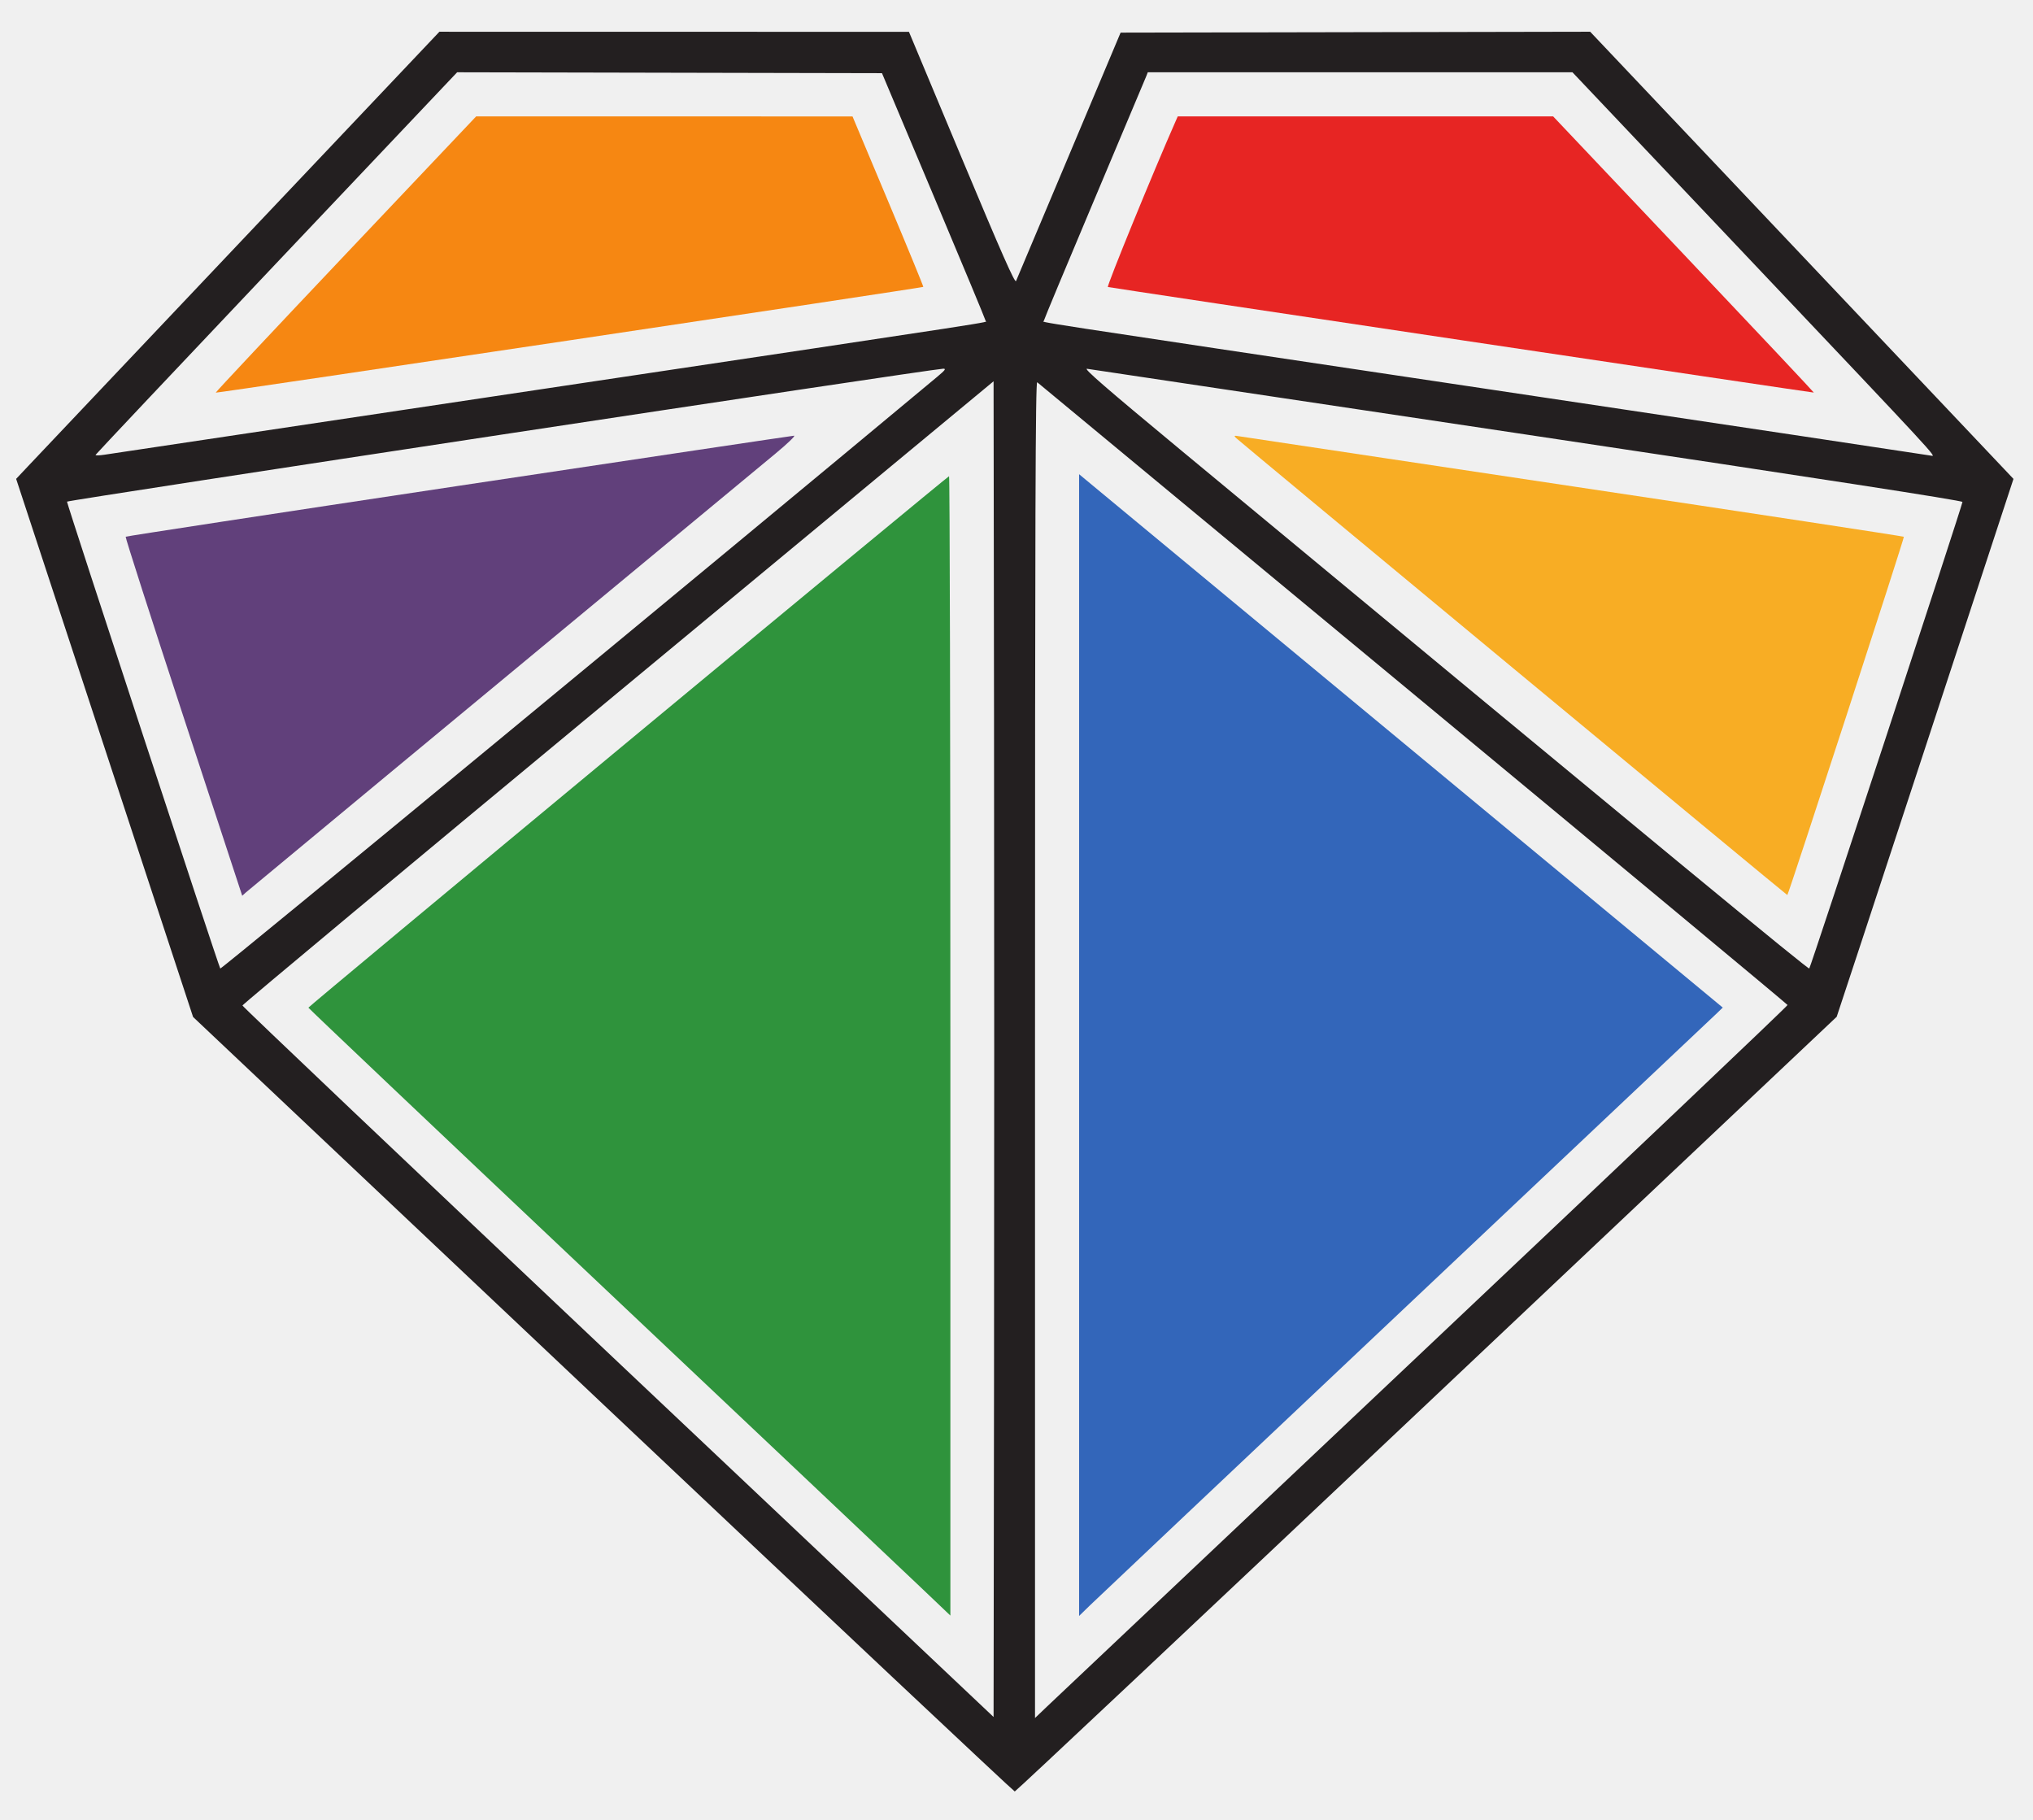
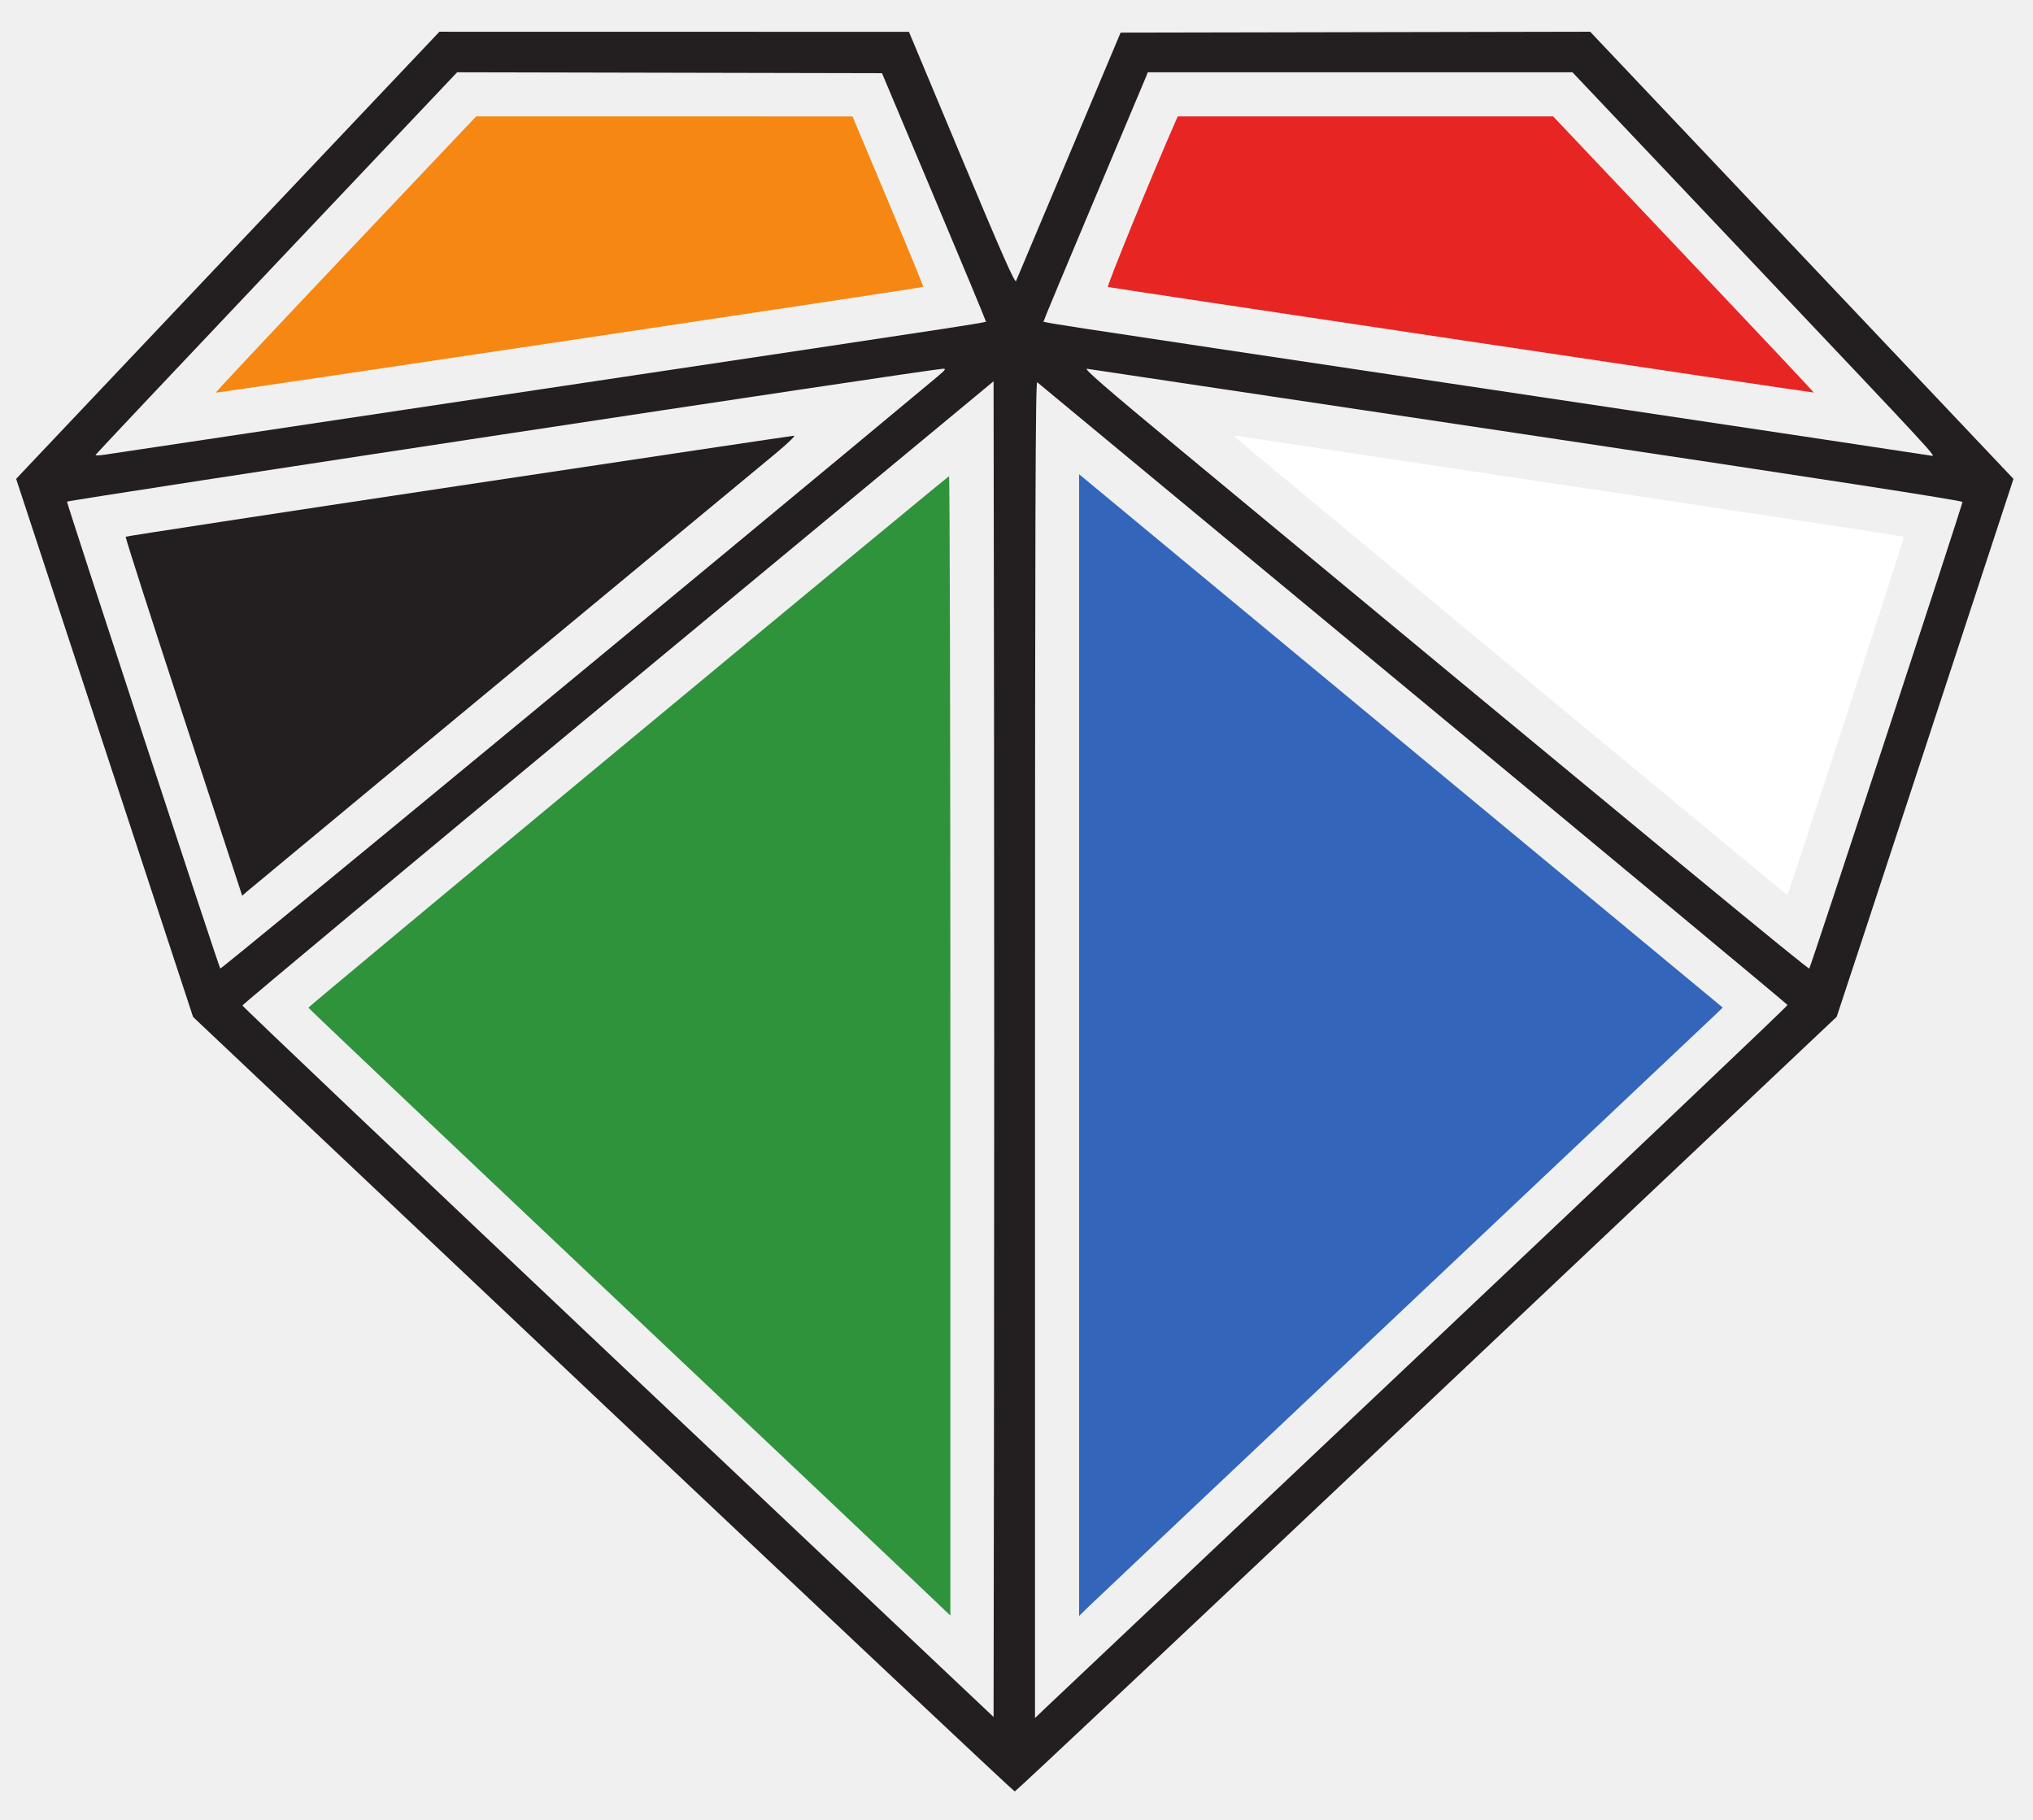
- <svg xmlns="http://www.w3.org/2000/svg" version="1.1" viewBox="0 0 400 358">
+ <svg xmlns="http://www.w3.org/2000/svg" width="240px" version="1.1" viewBox="0 0 400 358">
  <g>// mostly generated code within... slightly hand wrangled<path d="M47.114 47.788 C 25.476 70.637,6.739 90.431,5.474 91.775 L 3.176 94.217 20.582 147.151 L 37.988 200.084 118.647 276.275 C 163.010 318.179,199.465 352.467,199.659 352.468 C 199.853 352.470,236.306 318.188,280.665 276.285 C 325.024 234.382,361.345 200.076,361.377 200.048 C 361.409 200.021,369.248 176.199,378.796 147.111 L 396.157 94.223 394.339 92.298 C 393.339 91.239,374.600 71.443,352.696 48.307 L 312.872 6.242 266.677 6.330 L 220.483 6.418 210.340 30.529 C 204.762 43.790,200.067 54.934,199.909 55.293 C 199.690 55.786,197.080 49.875,189.229 31.103 L 178.838 6.261 132.646 6.253 L 86.455 6.245 47.114 47.788 M183.731 38.617 C 189.340 51.939,193.929 62.966,193.929 63.124 C 193.929 63.514,200.908 62.440,107.025 76.501 C 60.468 83.475,21.551 89.309,20.543 89.466 C 19.535 89.623,18.754 89.635,18.808 89.494 C 18.863 89.352,34.890 72.357,54.425 51.728 L 89.943 14.221 131.738 14.309 L 173.533 14.397 183.731 38.617 M344.894 51.714 C 381.179 90.027,381.063 89.902,379.985 89.653 C 379.640 89.573,340.720 83.729,293.495 76.665 C 198.034 62.385,205.377 63.514,205.377 63.116 C 205.377 62.955,209.844 52.240,215.302 39.304 C 220.761 26.369,225.363 15.434,225.528 15.004 L 225.828 14.224 267.609 14.224 L 309.389 14.224 344.894 51.714 M184.332 74.194 C 141.618 109.792,43.523 190.751,43.340 190.556 C 43.059 190.255,13.181 99.246,13.184 98.699 C 13.186 98.415,182.819 72.675,185.546 72.545 C 186.211 72.513,185.993 72.810,184.332 74.194 M300.520 85.531 C 358.328 94.189,386.122 98.484,386.122 98.758 C 386.124 99.345,356.277 190.236,355.981 190.546 C 355.768 190.770,328.656 168.408,232.095 88.361 C 217.587 76.333,213.101 72.442,213.882 72.557 C 214.452 72.641,253.438 78.480,300.520 85.531 M195.578 272.114 L 195.490 337.811 121.596 268.000 C 80.954 229.604,47.702 198.027,47.702 197.829 C 47.702 197.630,80.954 169.916,121.596 136.241 L 195.490 75.015 195.578 140.716 C 195.626 176.852,195.626 235.981,195.578 272.114 M278.057 136.502 C 318.508 170.018,351.651 197.570,351.708 197.730 C 351.765 197.889,319.527 228.511,280.069 265.780 C 240.610 303.048,207.272 334.547,205.984 335.778 L 203.643 338.015 203.643 206.432 C 203.643 101.208,203.730 74.921,204.076 75.206 C 204.315 75.402,237.606 102.985,278.057 136.502 " stroke="none" fill="#231f20" />
    <path d="M68.006 50.014 C 53.881 64.929,42.379 77.187,42.446 77.254 C 42.578 77.386,181.481 56.622,181.660 56.443 C 181.720 56.383,178.612 48.814,174.753 39.622 L 167.736 22.910 130.712 22.903 L 93.688 22.897 68.006 50.014 " stroke="none" fill="#f68712" />
    <path d="M231.384 23.677 C 226.936 33.744,217.679 56.397,217.984 56.467 C 219.009 56.704,356.804 77.310,356.876 77.238 C 356.921 77.193,345.398 64.948,331.269 50.026 L 305.581 22.897 268.655 22.897 L 231.728 22.897 231.384 23.677 " stroke="none" fill="#e72523" />
-     <path d="M243.192 86.171 C 243.823 86.817,351.580 176.150,351.664 176.097 C 351.913 175.940,374.741 105.762,374.592 105.612 C 374.485 105.506,345.306 101.063,309.749 95.739 C 274.192 90.415,244.553 85.964,243.886 85.849 C 242.798 85.661,242.726 85.694,243.192 86.171 " stroke="none" fill="#f8ad24" />
+     <path d="M243.192 86.171 C 243.823 86.817,351.580 176.150,351.664 176.097 C 351.913 175.940,374.741 105.762,374.592 105.612 C 374.485 105.506,345.306 101.063,309.749 95.739 C 274.192 90.415,244.553 85.964,243.886 85.849 C 242.798 85.661,242.726 85.694,243.192 86.171 " stroke="none" fill="#ffffff" />
    <path d="M212.316 205.616 L 212.316 317.933 214.484 315.821 C 215.676 314.660,243.660 288.223,276.670 257.072 C 309.679 225.921,337.198 199.940,337.823 199.336 L 338.958 198.238 279.887 149.292 C 247.397 122.372,218.903 98.761,216.565 96.823 L 212.316 93.299 212.316 205.616 " stroke="none" fill="#3366ba" />
    <path d="M123.571 145.881 C 88.976 174.571,60.675 198.139,60.678 198.256 C 60.682 198.372,86.488 222.841,118.026 252.630 C 149.565 282.420,177.984 309.284,181.180 312.327 L 186.990 317.860 186.990 205.765 C 186.990 144.112,186.873 93.680,186.730 93.694 C 186.587 93.707,158.165 117.192,123.571 145.881 " stroke="none" fill="#2f933c" />
-     <path d="M90.255 95.584 C 54.318 100.989,24.830 105.496,24.726 105.600 C 24.622 105.704,29.739 121.640,36.097 141.013 L 47.656 176.236 48.373 175.589 C 48.942 175.076,87.238 143.342,152.589 89.233 C 154.946 87.281,156.582 85.705,156.231 85.723 C 155.881 85.741,126.191 90.179,90.255 95.584 " stroke="none" fill="#61407b" />
+     <path d="M90.255 95.584 C 54.318 100.989,24.830 105.496,24.726 105.600 C 24.622 105.704,29.739 121.640,36.097 141.013 L 47.656 176.236 48.373 175.589 C 48.942 175.076,87.238 143.342,152.589 89.233 C 154.946 87.281,156.582 85.705,156.231 85.723 C 155.881 85.741,126.191 90.179,90.255 95.584 " stroke="none" fill="#231f20" />
  </g>
</svg>
